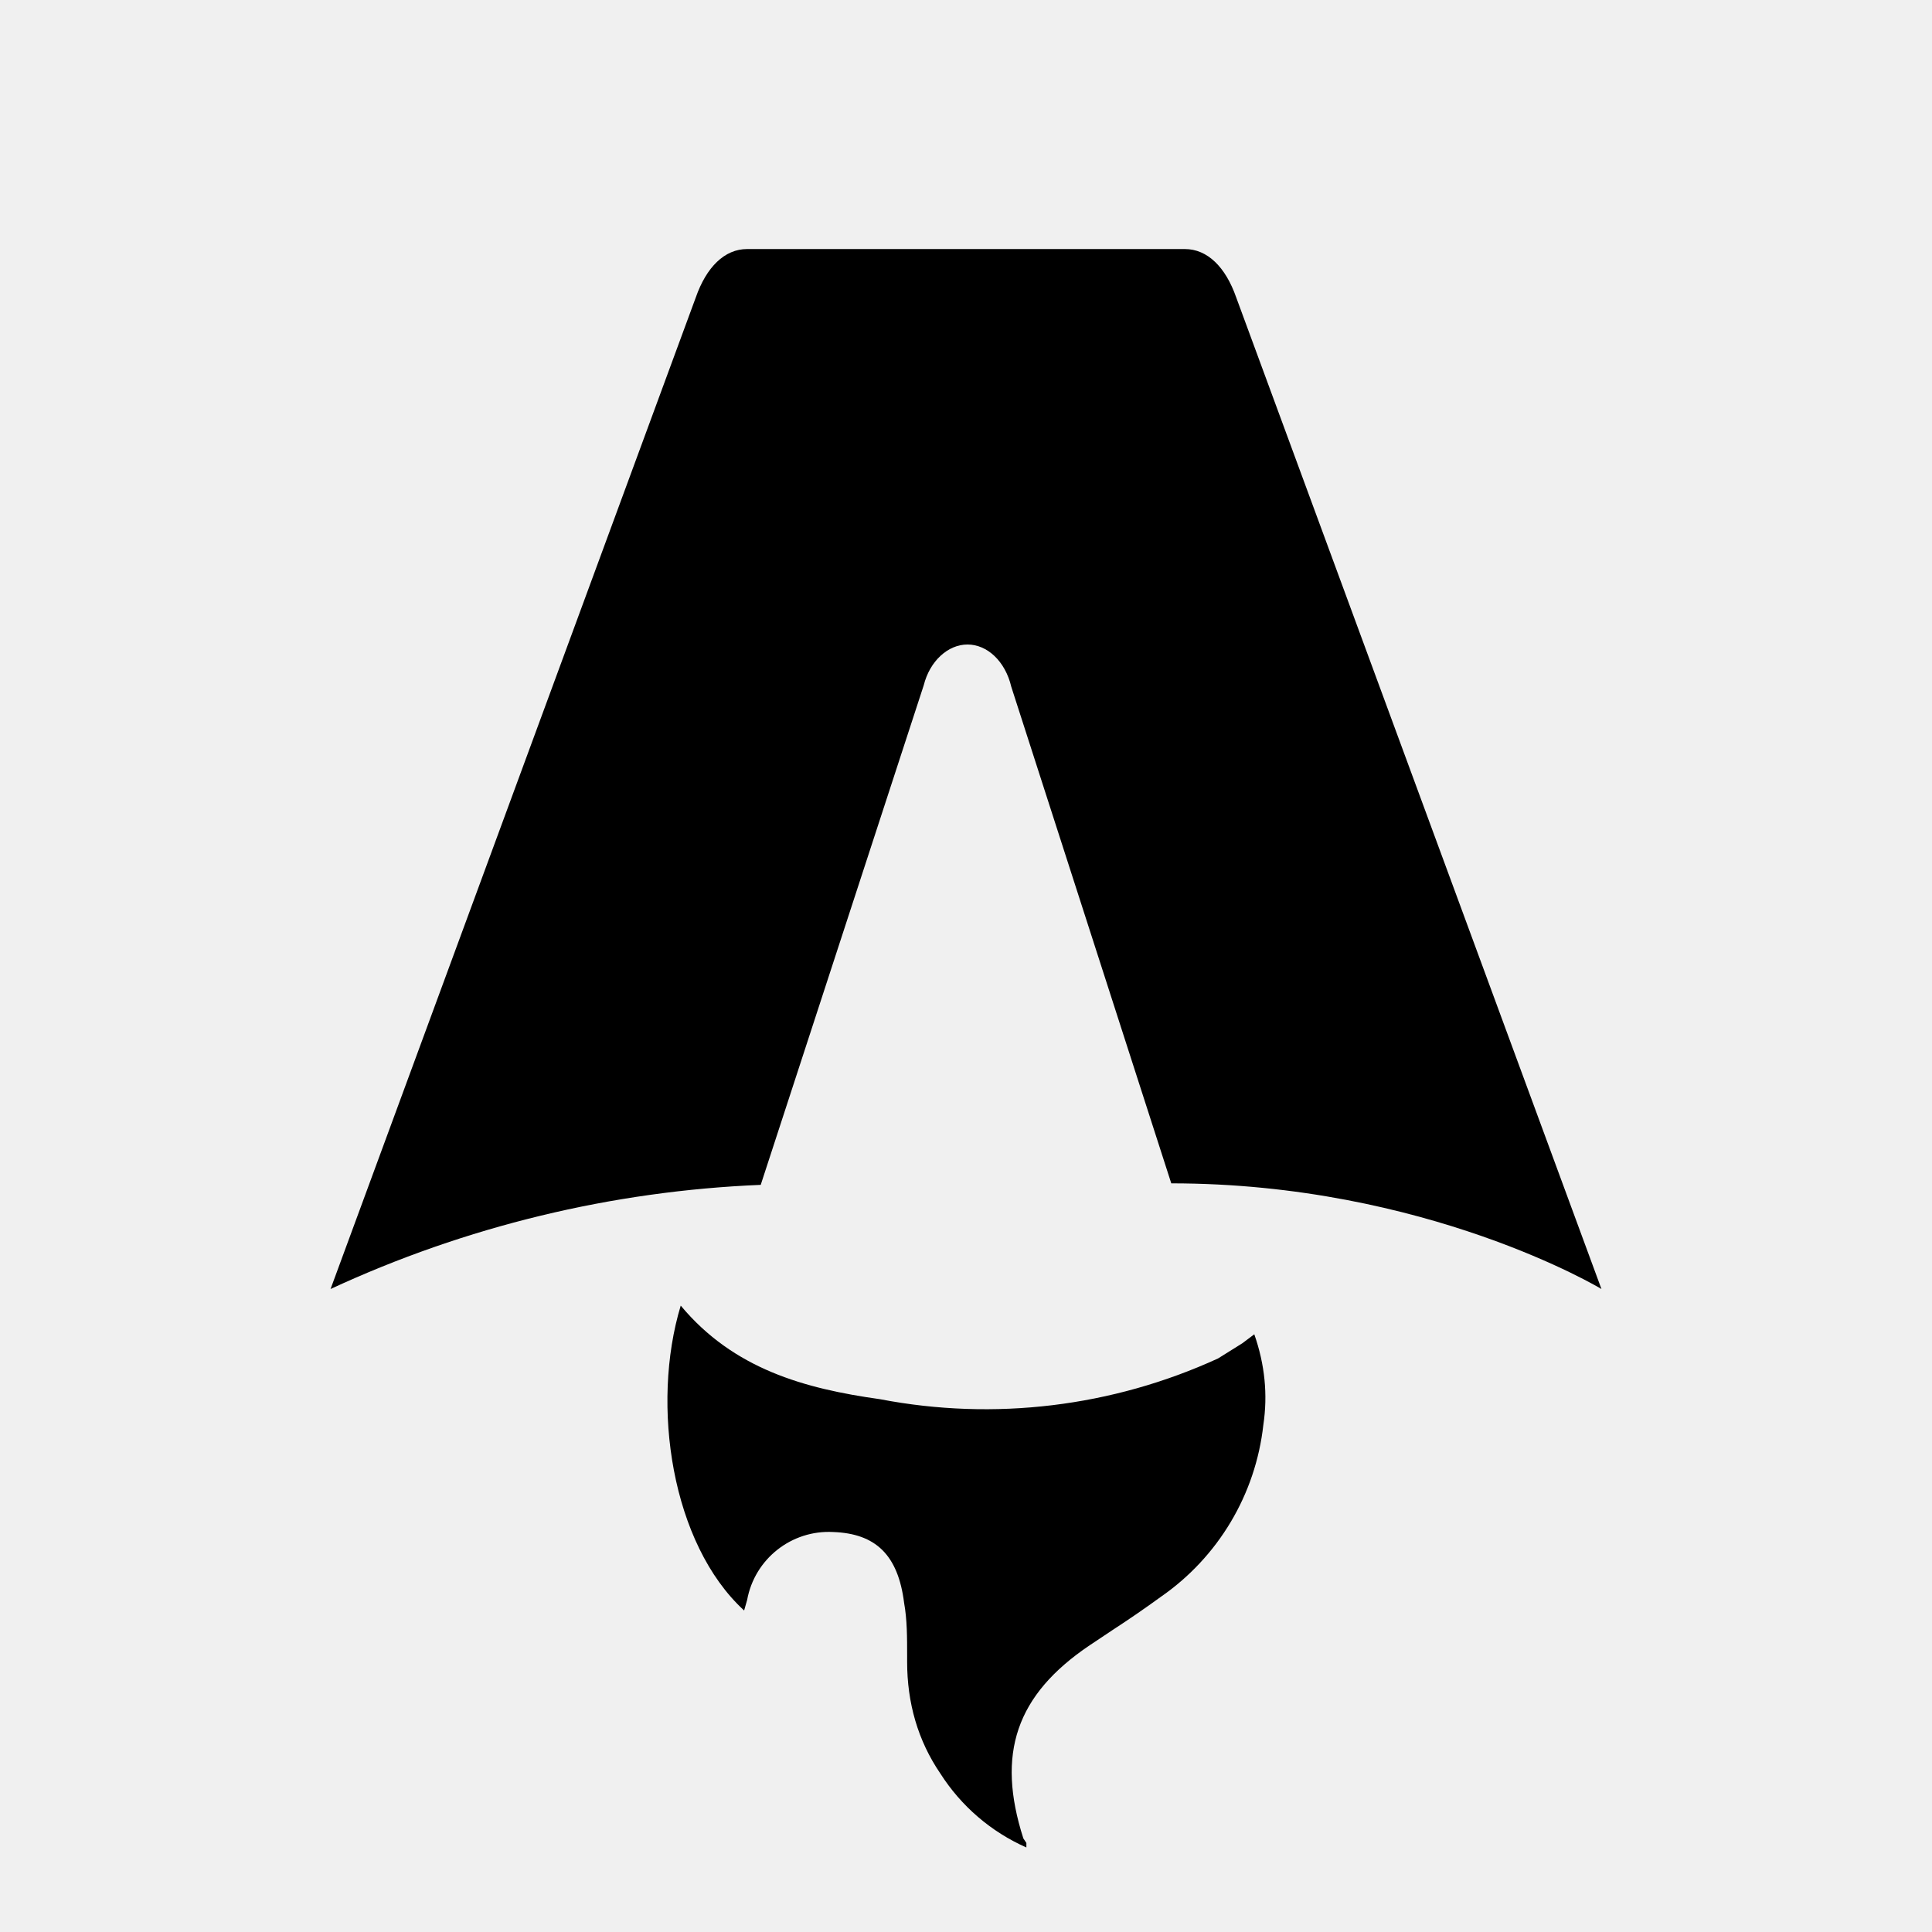
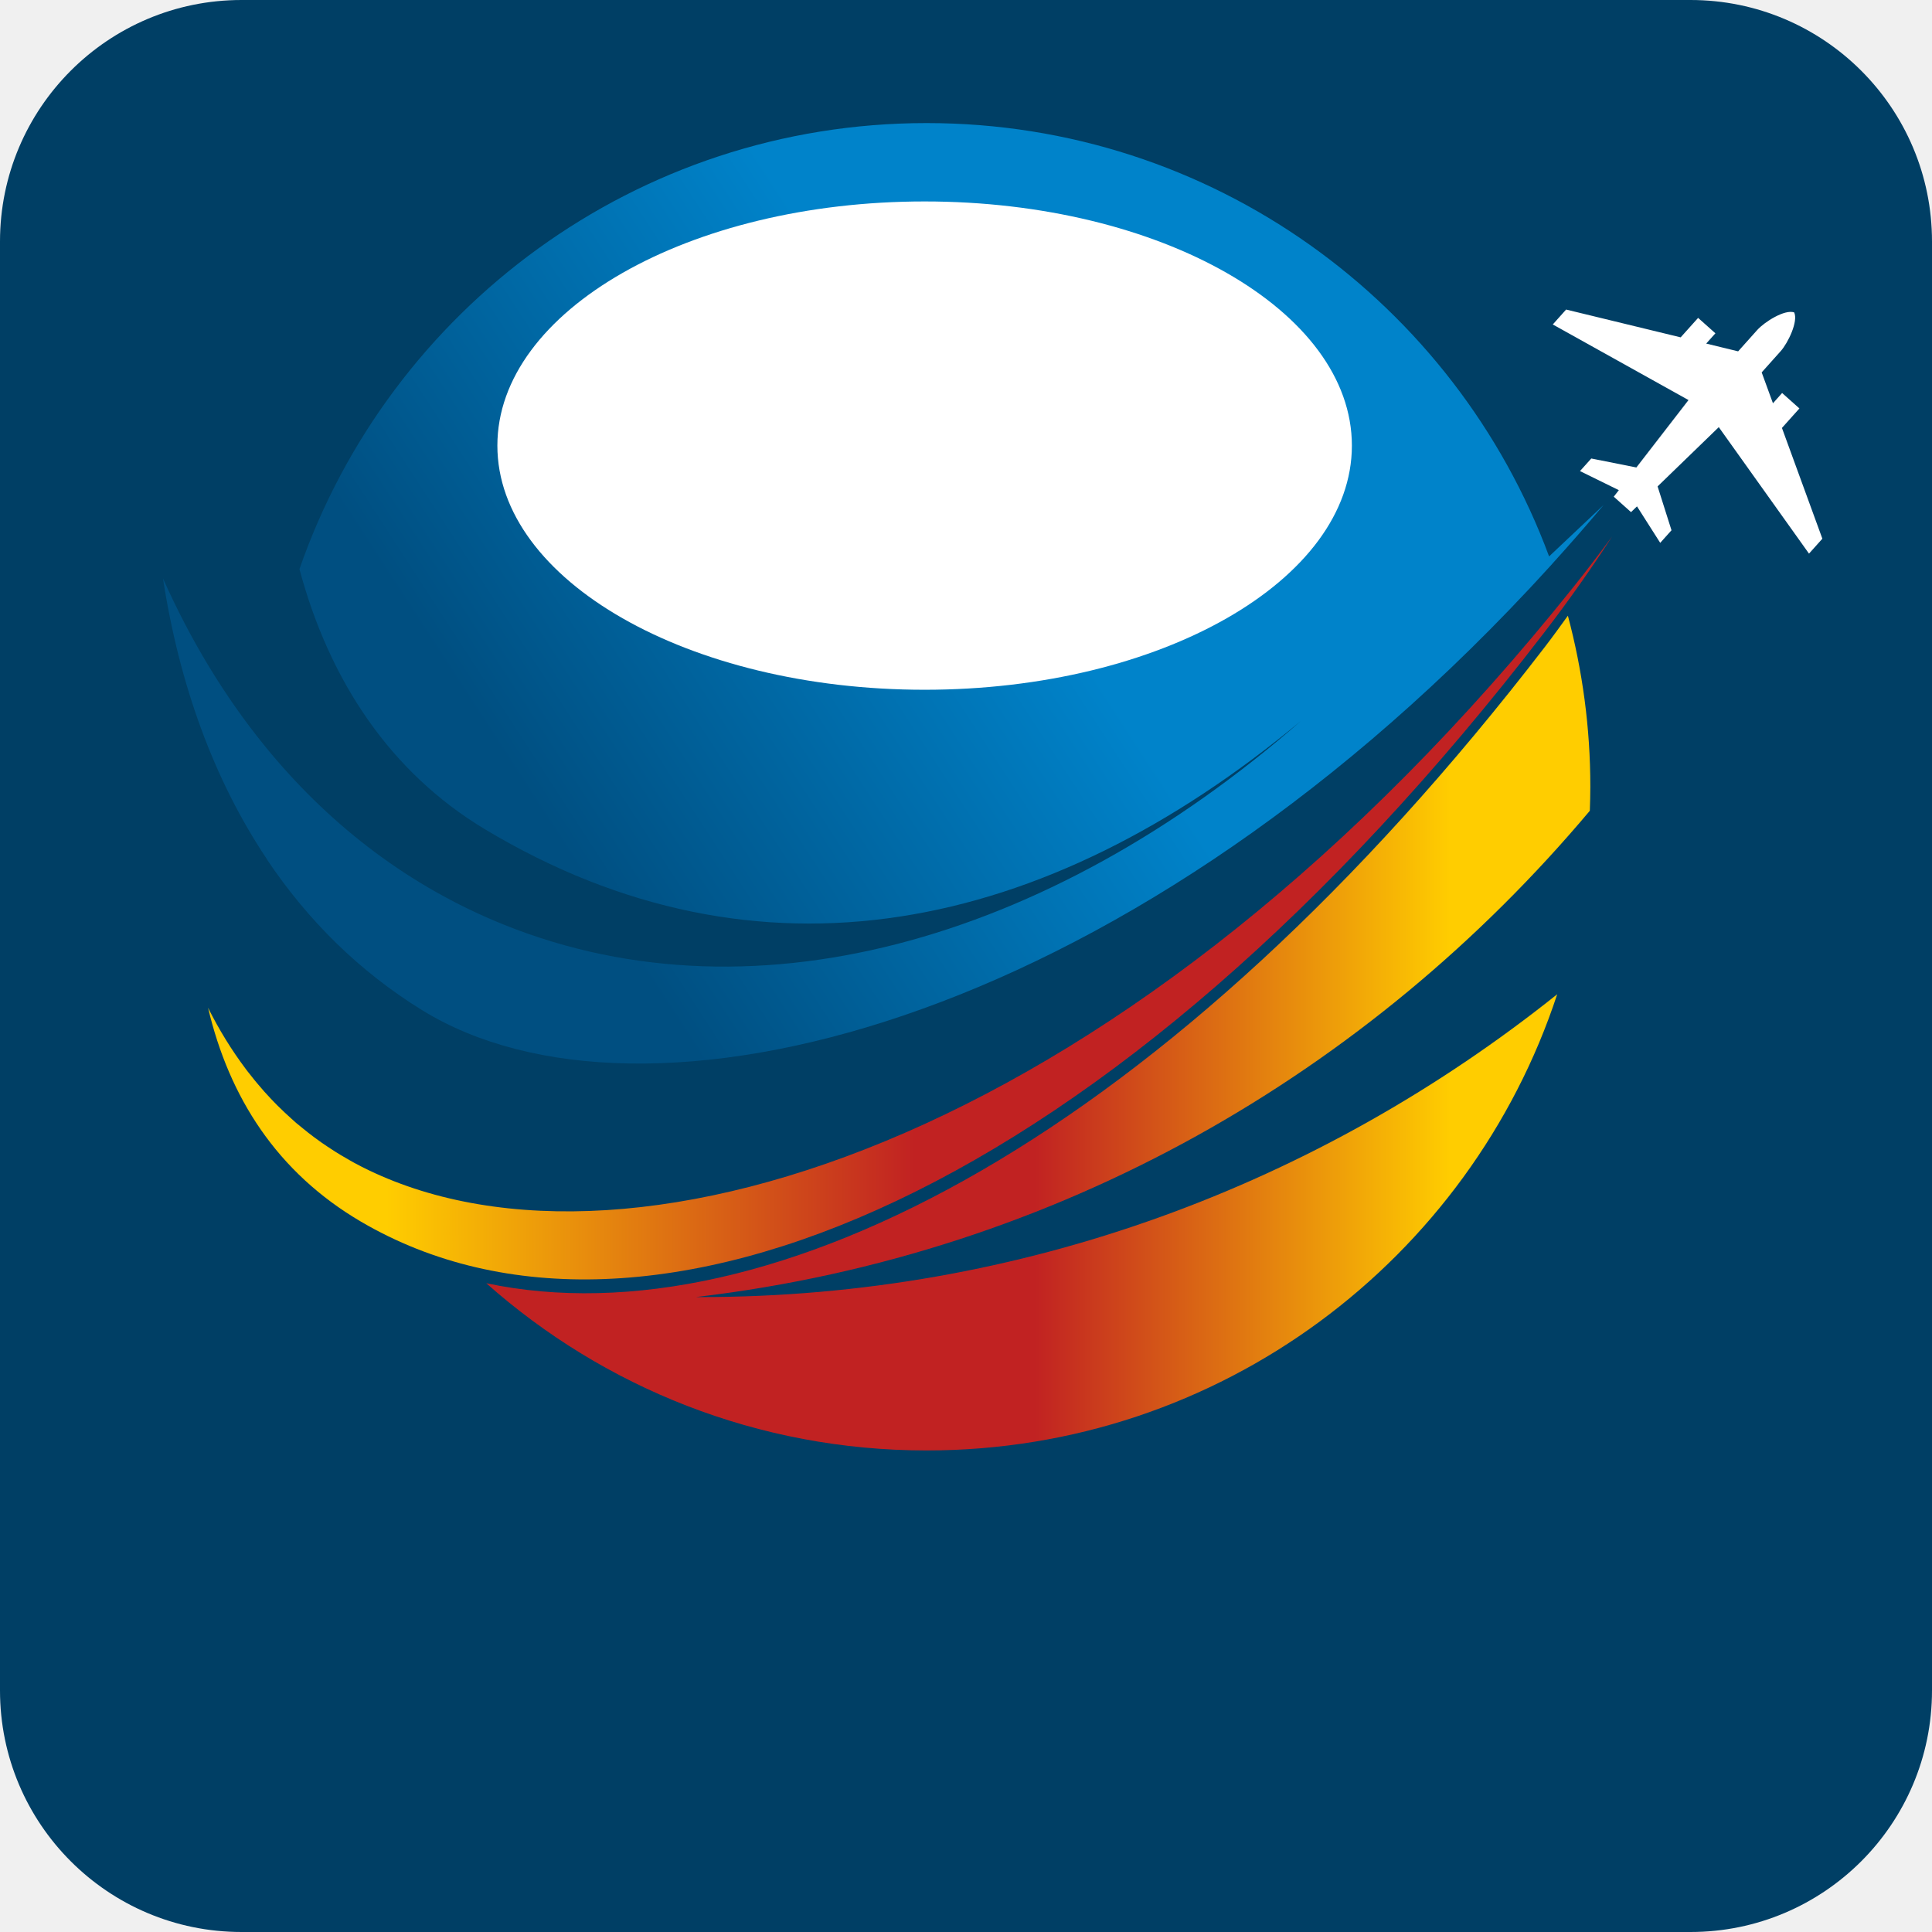
- <svg xmlns="http://www.w3.org/2000/svg" fill="none" viewBox="0 0 128 128">
-   <path d="M50.4 78.5a75.1 75.1 0 0 0-28.5 6.9l24.2-65.7c.7-2 1.9-3.2 3.4-3.2h29c1.5 0 2.7 1.2 3.4 3.2l24.2 65.7s-11.6-7-28.5-7L67 45.5c-.4-1.7-1.6-2.8-2.9-2.8-1.3 0-2.5 1.1-2.9 2.7L50.4 78.5Zm-1.1 28.2Zm-4.2-20.2c-2 6.6-.6 15.8 4.2 20.2a17.5 17.5 0 0 1 .2-.7 5.5 5.5 0 0 1 5.7-4.5c2.8.1 4.3 1.5 4.7 4.7.2 1.1.2 2.3.2 3.5v.4c0 2.7.7 5.2 2.2 7.4a13 13 0 0 0 5.7 4.9v-.3l-.2-.3c-1.8-5.6-.5-9.5 4.4-12.8l1.5-1a73 73 0 0 0 3.2-2.2 16 16 0 0 0 6.8-11.4c.3-2 .1-4-.6-6l-.8.6-1.6 1a37 37 0 0 1-22.4 2.7c-5-.7-9.7-2-13.2-6.2Z" />
-   <style>
-         path { fill: #000; }
-         @media (prefers-color-scheme: dark) {
-             path { fill: #FFF; }
-         }
-     </style>
+ <svg xmlns="http://www.w3.org/2000/svg" viewBox="0 0 32 32">
+   <rect width="32" height="32" rx="4" fill="#003F65" />
+   <g transform="translate(-18, 2) scale(0.08)">
+     <path d="M286.999 92.831C293.215 116.013 305.861 134.944 325.375 146.672C382.168 180.781 441.4 168.296 494.36 124.253C442.008 170.025 379.449 187.947 326.905 165.441C308.327 157.48 292.548 145.119 279.783 129.401C271.48 119.175 264.445 107.549 258.747 94.765C262.121 116.739 269.3 136.492 280.245 152.852C280.249 152.871 280.252 152.893 280.252 152.913C288.705 165.543 299.413 176.135 312.379 184.135C357.919 212.259 456.243 188.012 541.472 97.059H541.483C541.691 96.84 541.895 96.616 542.095 96.393C542.388 96.085 542.668 95.78 542.956 95.468C543.977 94.367 544.997 93.26 546.019 92.135C546.123 92.023 546.229 91.911 546.327 91.799V91.787C549.917 87.827 553.483 83.745 557.019 79.547L545.723 90.2C526.336 37.823 475.969 0.481 416.841 0.481C356.739 0.481 305.653 39.075 286.999 92.831Z" fill="url(#paint0_linear)" />
+     <path d="M599.535 89.623L602.302 86.531L593.931 63.6L597.55 59.564L593.969 56.369L592.071 58.493L589.737 52.099L593.681 47.692C595.165 46.027 597.345 41.563 596.466 39.679C594.486 39 590.29 41.673 588.807 43.333L584.863 47.743L578.251 46.133L580.158 44.008L576.577 40.815L572.963 44.845L549.247 39.089L546.486 42.176L574.587 57.828L563.793 71.784L554.455 69.928L552.121 72.533L560.162 76.481L559.111 77.835L562.686 81.029L563.923 79.839L568.731 87.391L571.066 84.787L568.187 75.705L580.855 63.436L599.535 89.623Z" fill="white" />
+     <path d="M544.865 108.919C467.263 209.871 384.587 253.107 325.68 240.679C349.937 262.209 381.856 275.301 416.841 275.301C477.731 275.301 529.363 235.697 547.401 180.851C498.187 220.175 436.697 243.547 369.968 243.547C369.673 243.547 369.377 243.537 369.075 243.537C369.259 243.519 369.444 243.499 369.627 243.476C444.101 234.595 508.512 197.164 554.157 142.859C554.213 141.213 554.261 139.552 554.261 137.883C554.261 125.64 552.624 113.773 549.615 102.476C548.051 104.629 546.507 106.787 544.865 108.919Z" fill="url(#paint1_linear)" />
+     <path d="M327.976 67.256C327.976 95.175 367.572 117.808 416.431 117.808C465.288 117.808 504.893 95.175 504.893 67.256C504.893 39.34 465.288 16.707 416.431 16.707C367.572 16.707 327.976 39.34 327.976 67.256Z" fill="url(#paint2_radial)" />
+     <path d="M554.972 91.144C554.939 91.195 554.908 91.236 554.873 91.273C553.563 92.993 552.233 94.691 550.879 96.393C459.531 210.627 356.071 243.547 301.372 217.296C300.355 216.816 299.361 216.299 298.38 215.771C298.045 215.589 297.725 215.403 297.395 215.217C296.757 214.859 296.125 214.491 295.501 214.115C295.119 213.887 294.736 213.645 294.355 213.408C293.808 213.059 293.264 212.709 292.735 212.352C292.331 212.087 291.931 211.808 291.535 211.535C291.043 211.189 290.561 210.827 290.08 210.481C289.671 210.171 289.267 209.879 288.867 209.557C288.425 209.219 287.989 208.865 287.555 208.501C287.145 208.167 286.723 207.832 286.317 207.492C285.991 207.2 285.68 206.915 285.361 206.632C284.373 205.749 283.415 204.851 282.48 203.921C282.275 203.712 282.065 203.512 281.863 203.293C281.352 202.777 280.848 202.237 280.353 201.689C280.139 201.461 279.923 201.237 279.717 201C279.221 200.437 278.728 199.86 278.24 199.28C278.064 199.067 277.884 198.852 277.705 198.635C277.205 198.02 276.705 197.397 276.217 196.764C276.103 196.605 275.987 196.443 275.868 196.3C272.939 192.403 270.34 188.172 268.075 183.643C272.445 202.187 282.34 217.735 299.775 227.953C358.487 262.329 454.977 222.695 544.685 106C549.723 99.453 554.408 92.804 558.767 86.08C557.52 87.777 556.265 89.465 554.972 91.144ZM268.071 183.625C268.069 183.619 268.069 183.615 268.067 183.609C268.068 183.615 268.069 183.619 268.071 183.625ZM268.073 183.641C268.075 183.641 268.075 183.643 268.075 183.643C268.073 183.637 268.072 183.631 268.071 183.625C268.072 183.629 268.072 183.635 268.073 183.641Z" fill="url(#paint3_linear)" />
+   </g>
+   <defs>
+     <linearGradient id="paint0_linear" x1="426.914" y1="76.233" x2="309.055" y2="152.779" gradientUnits="userSpaceOnUse">
+       <stop stop-color="#0083CA" />
+       <stop offset="0.798" stop-color="#004F81" />
+       <stop offset="1" stop-color="#004F81" />
+     </linearGradient>
+     <linearGradient id="paint1_linear" x1="525.272" y1="188.888" x2="343.927" y2="188.888" gradientUnits="userSpaceOnUse">
+       <stop stop-color="#FFCD00" />
+       <stop offset="0.474" stop-color="#C12222" />
+       <stop offset="1" stop-color="#C12222" />
+     </linearGradient>
+     <radialGradient id="paint2_radial" cx="0" cy="0" r="1" gradientUnits="userSpaceOnUse" gradientTransform="translate(416.434 67.2568) scale(88.4557 50.5525)">
+       <stop stop-color="white" />
+       <stop offset="0.705" stop-color="white" />
+       <stop offset="1" stop-color="white" />
+     </radialGradient>
+     <linearGradient id="paint3_linear" x1="304.932" y1="162.985" x2="535.56" y2="162.985" gradientUnits="userSpaceOnUse">
+       <stop stop-color="#FFCD00" />
+       <stop offset="0.474" stop-color="#C12222" />
+       <stop offset="1" stop-color="#C12222" />
+     </linearGradient>
+   </defs>
</svg>
